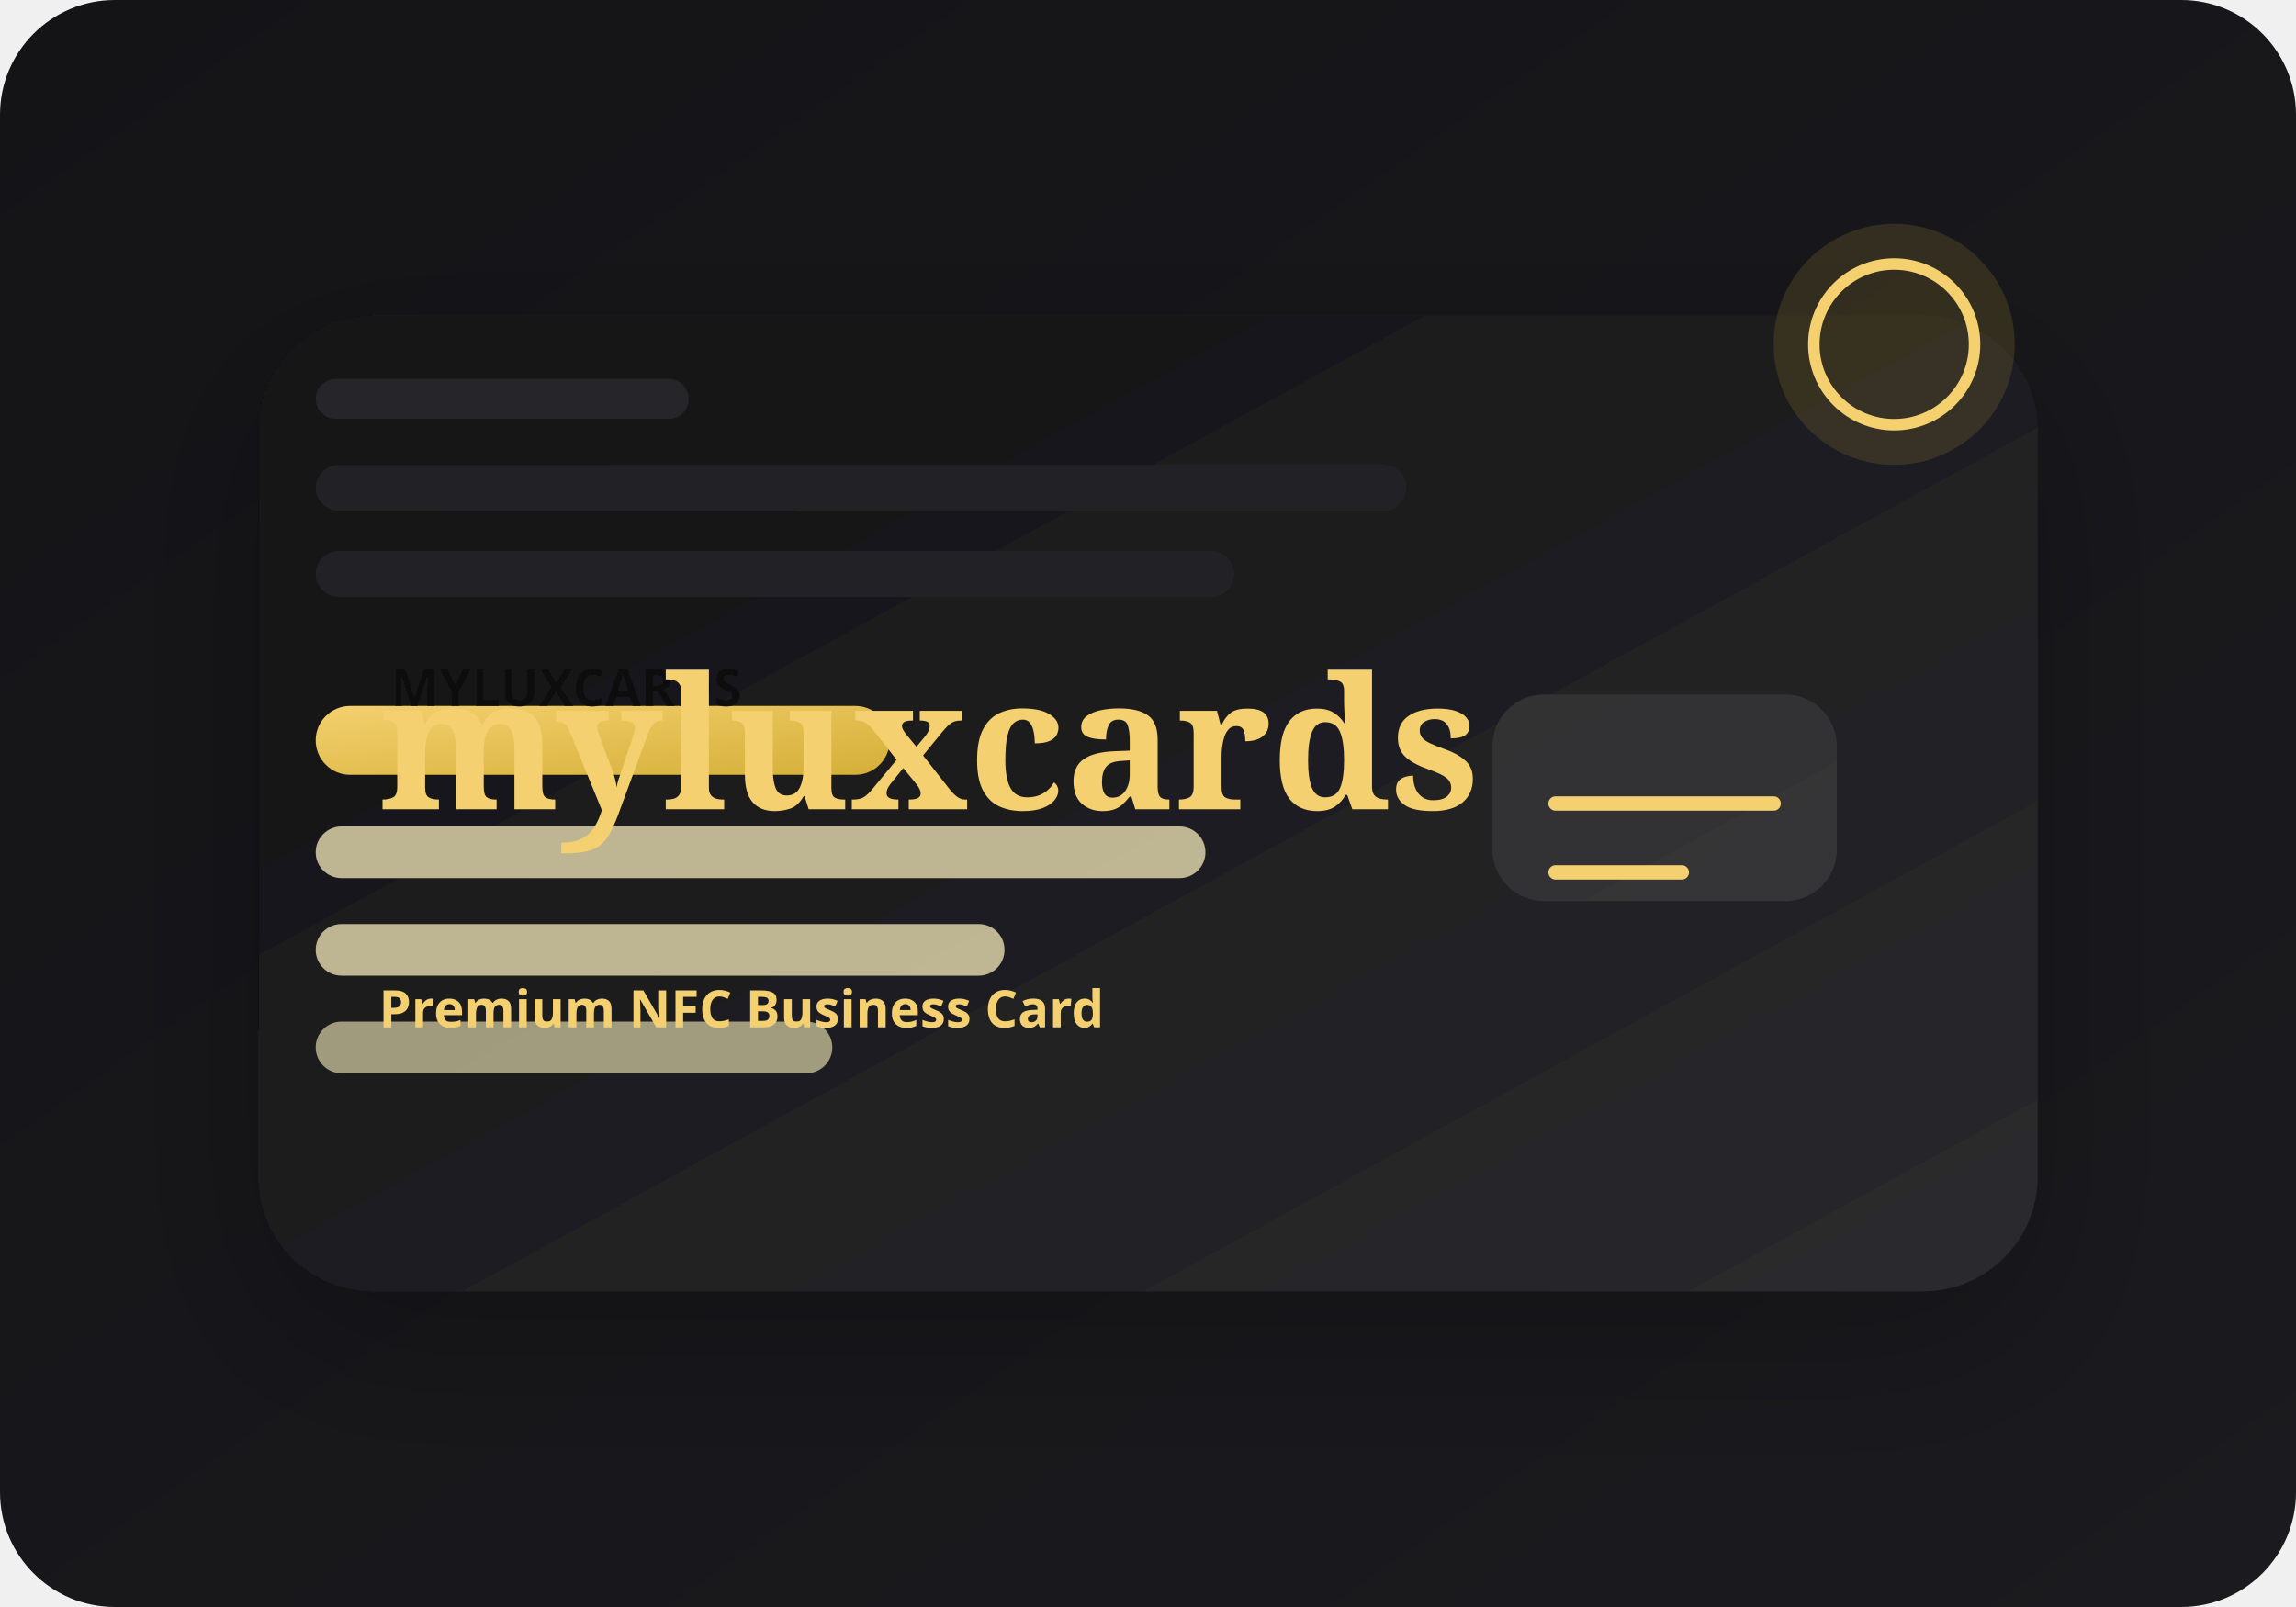
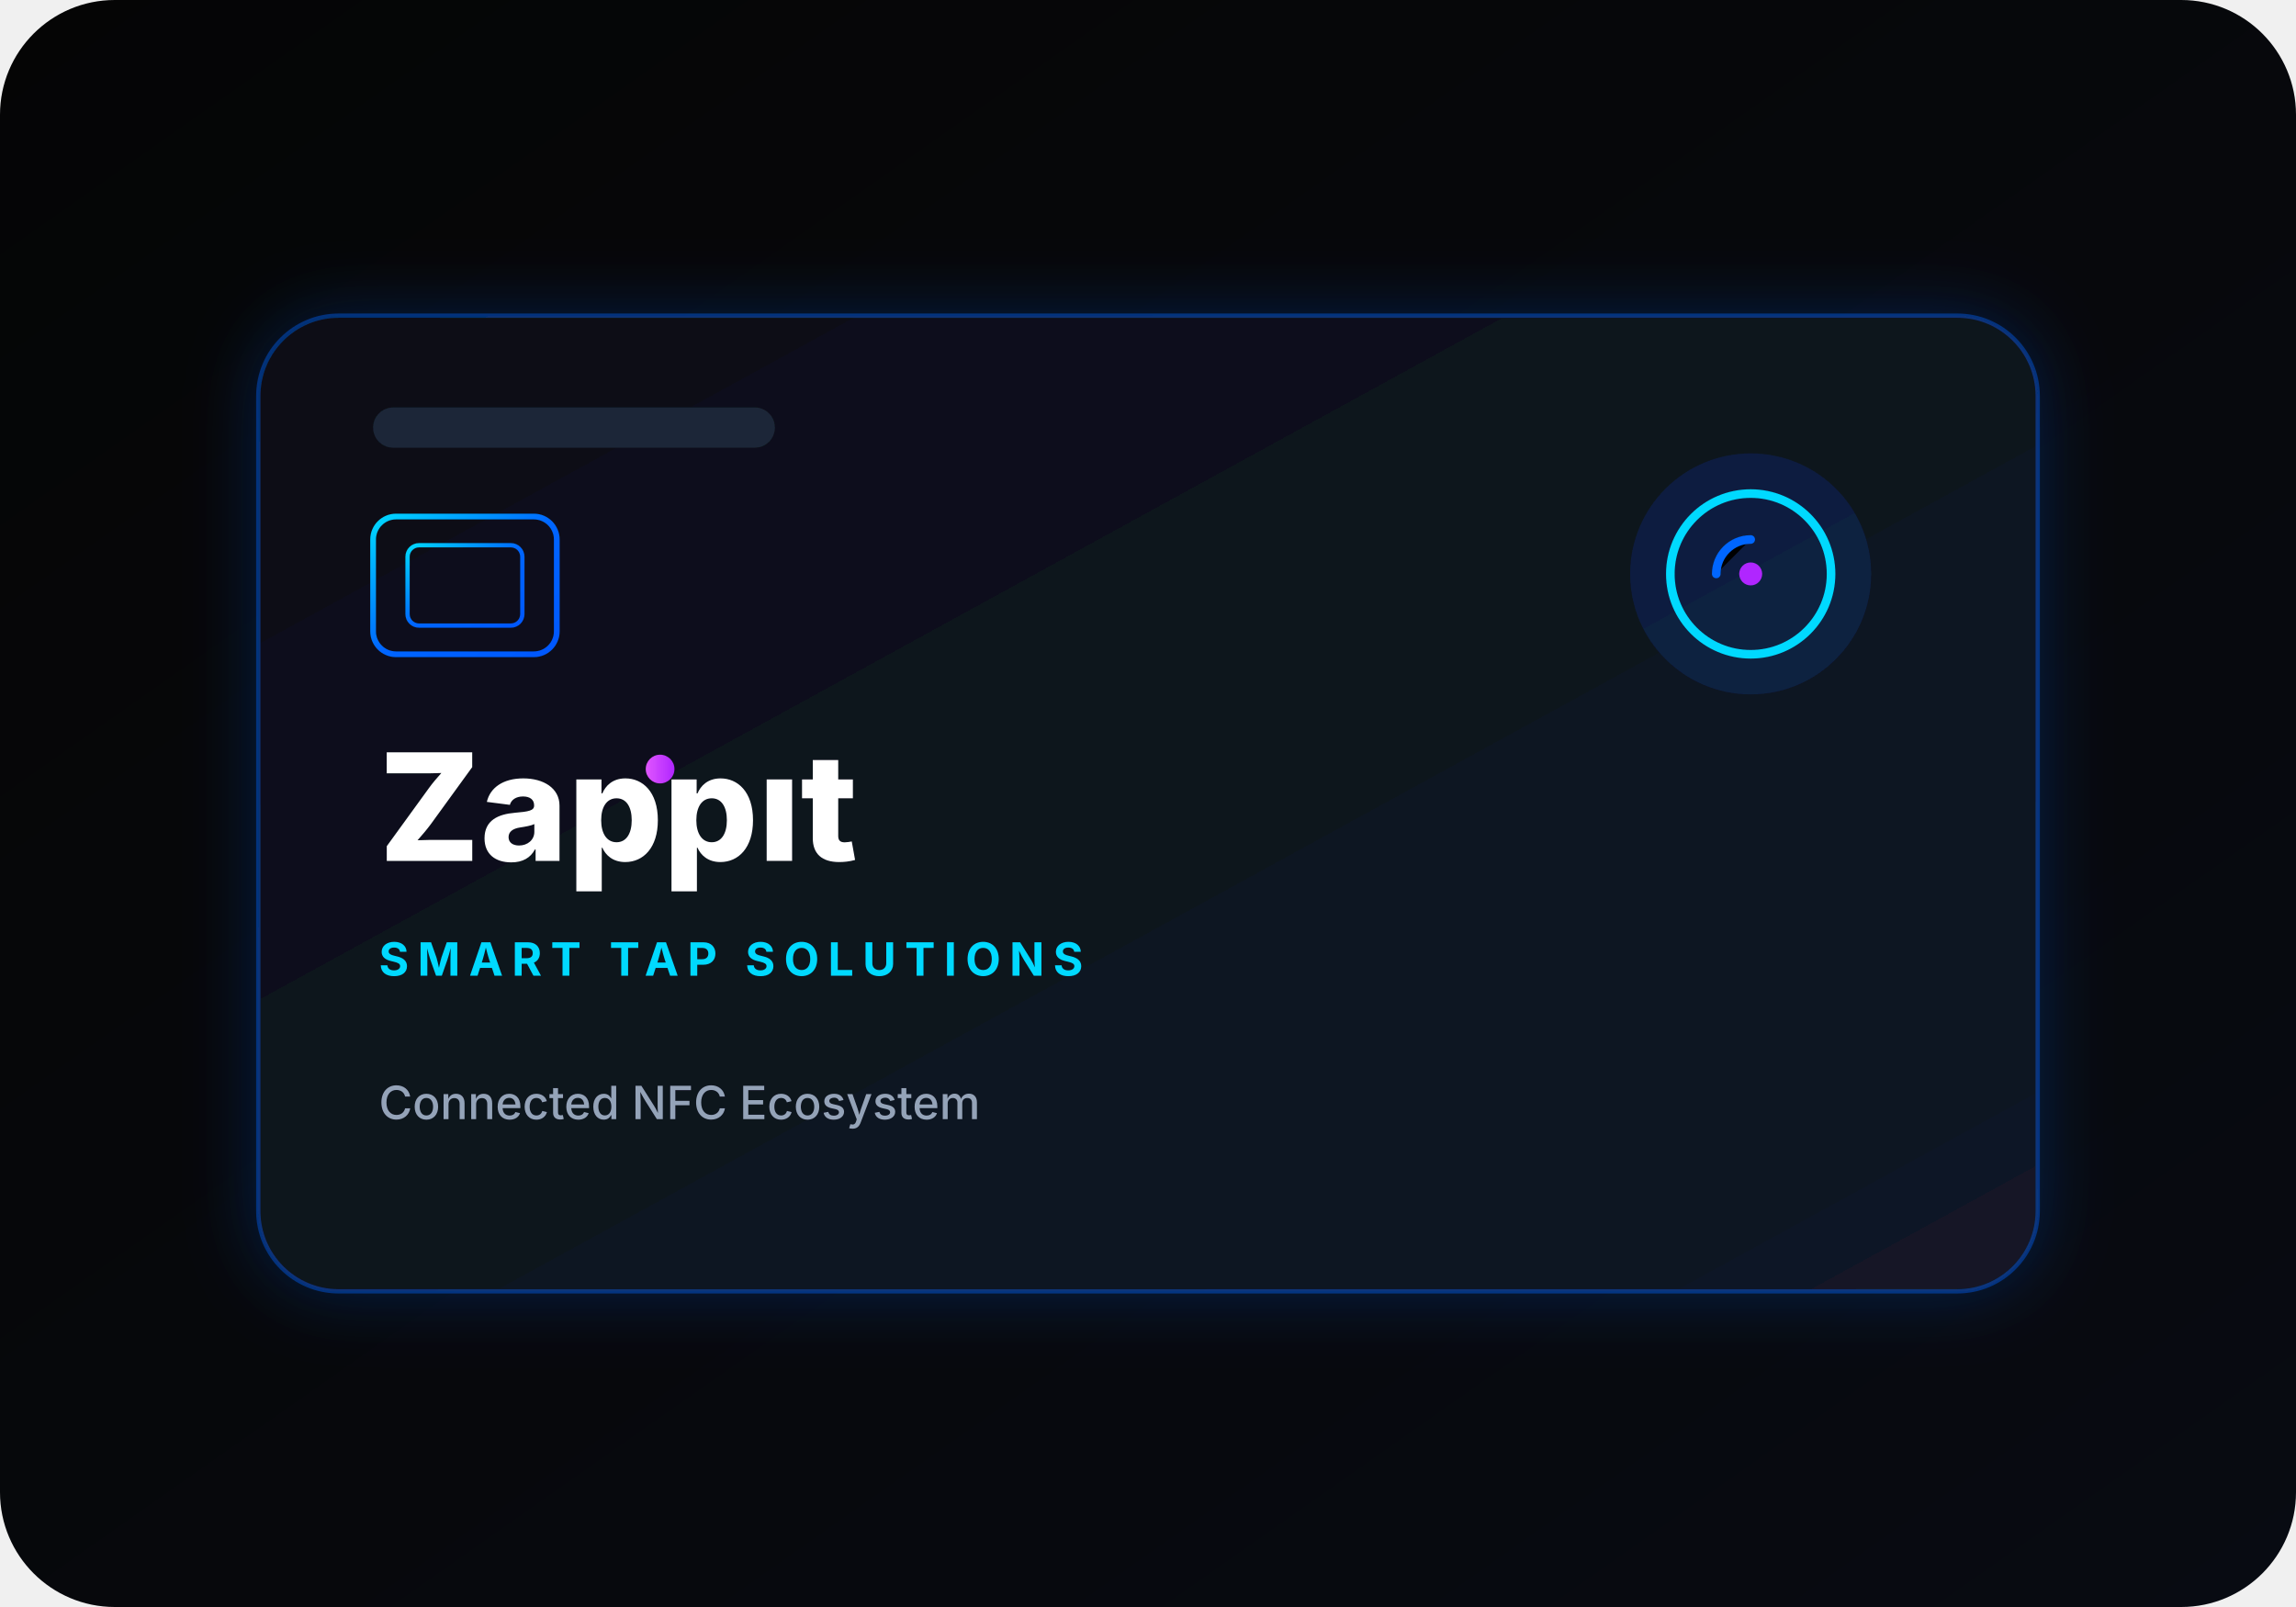
<svg xmlns="http://www.w3.org/2000/svg" width="800" height="560" viewBox="0 0 800 560">
  <defs>
    <linearGradient id="bg" x1="0" x2="1" y1="0" y2="1">
-       <stop offset="0%" stop-color="#141417" />
-       <stop offset="100%" stop-color="#1b1b1f" />
+       <stop offset="0%" stop-color="#050505" />
+       <stop offset="100%" stop-color="#080B12" />
    </linearGradient>
    <linearGradient id="cardGradient" x1="0" x2="1" y1="0" y2="1">
-       <stop offset="0%" stop-color="#111" />
-       <stop offset="100%" stop-color="#2b2b2f" />
+       <stop offset="0%" stop-color="#0A0E17" />
+       <stop offset="100%" stop-color="#121826" />
    </linearGradient>
-     <linearGradient id="gold" x1="0" x2="1" y1="0" y2="1">
-       <stop offset="0%" stop-color="#f4d06f" />
-       <stop offset="100%" stop-color="#d4af37" />
+     <linearGradient id="zappitBlue" x1="0" x2="1" y1="0" y2="1">
+       <stop offset="0%" stop-color="#00D9FF" />
+       <stop offset="50%" stop-color="#0066FF" />
+       <stop offset="100%" stop-color="#0057FF" />
+     </linearGradient>
+     <linearGradient id="magentaGrad" x1="0" x2="1" y1="0" y2="0">
+       <stop offset="0%" stop-color="#E056FF" />
+       <stop offset="100%" stop-color="#B026FF" />
    </linearGradient>
    <filter id="softShadow" x="-20%" y="-20%" width="140%" height="140%">
-       <feDropShadow dx="0" dy="18" stdDeviation="28" flood-color="#000" flood-opacity="0.24" />
+       <feDropShadow dx="0" dy="18" stdDeviation="28" flood-color="#000" flood-opacity="0.6" />
+       <feDropShadow dx="0" dy="0" stdDeviation="12" flood-color="#0066FF" flood-opacity="0.25" />
    </filter>
  </defs>
  <rect width="800" height="560" rx="40" fill="url(#bg)" />
  <g filter="url(#softShadow)">
-     <rect x="90" y="110" width="620" height="340" rx="40" fill="url(#cardGradient)" />
-     <rect x="110" y="132" width="130" height="14" rx="7" fill="#27272b" opacity="0.9" />
-     <rect x="110" y="162" width="380" height="16" rx="8" fill="#27272b" opacity="0.75" />
-     <rect x="110" y="192" width="320" height="16" rx="8" fill="#27272b" opacity="0.75" />
-     <rect x="110" y="246" width="200" height="24" rx="12" fill="url(#gold)" />
-     <rect x="110" y="288" width="310" height="18" rx="9" fill="#dad1a7" opacity="0.85" />
-     <rect x="110" y="322" width="240" height="18" rx="9" fill="#dad1a7" opacity="0.85" />
-     <rect x="110" y="356" width="180" height="18" rx="9" fill="#dad1a7" opacity="0.7" />
-     <rect x="520" y="242" width="120" height="72" rx="18" fill="#ffffff" opacity="0.08" />
-     <path d="M542 280h76" stroke="#f4d06f" stroke-width="5" stroke-linecap="round" />
-     <path d="M542 304h44" stroke="#f4d06f" stroke-width="5" stroke-linecap="round" />
-     <text x="136" y="246" fill="#111" font-family="Poppins, sans-serif" font-size="18" font-weight="700">MYLUXCARDS</text>
-     <text x="132" y="282" fill="#f4d06f" font-family="Playfair Display, serif" font-size="64" font-weight="800">myluxcards</text>
-     <text x="132" y="358" fill="#f4d06f" font-family="Poppins, sans-serif" font-size="18" font-weight="600">Premium NFC Business Card</text>
+     <rect x="90" y="110" width="620" height="340" rx="28" fill="url(#cardGradient)" stroke="#0066FF" stroke-width="1.5" stroke-opacity="0.4" />
+     <rect x="130" y="142" width="140" height="14" rx="7" fill="#1E293B" opacity="0.9" />
+     
+     {/* Chip Graphic */}
+     <rect x="130" y="180" width="64" height="48" rx="8" fill="none" stroke="url(#zappitBlue)" stroke-width="2" />
+     <rect x="142" y="190" width="40" height="28" rx="4" fill="none" stroke="url(#zappitBlue)" stroke-width="1.5" />
+ 
+     {/* Zappit Brand Title */}
+     <text x="132" y="300" fill="#FFFFFF" font-family="'Outfit', 'Inter', sans-serif" font-size="52" font-weight="800">Zapp<tspan fill="#FFFFFF">ı</tspan>t</text>
+     <circle cx="230" cy="268" r="5" fill="url(#magentaGrad)" />
+     <text x="132" y="340" fill="#00D9FF" font-family="'Inter', sans-serif" font-size="16" font-weight="700" letter-spacing="3">SMART TAP SOLUTIONS</text>
+     <text x="132" y="390" fill="#94A3B8" font-family="'Inter', sans-serif" font-size="16" font-weight="500">Connected NFC Ecosystem</text>
+ 
+     {/* Right NFC Signal Wave Icon */}
+     <circle cx="610" cy="200" r="42" fill="rgba(0,102,255,0.15)" />
+     <circle cx="610" cy="200" r="28" fill="none" stroke="#00D9FF" stroke-width="3" />
+     <path d="M598 200C598 193.373 603.373 188 610 188" stroke="#0066FF" stroke-width="3" stroke-linecap="round" />
+     <circle cx="610" cy="200" r="4" fill="#B026FF" />
  </g>
-   <circle cx="660" cy="120" r="42" fill="rgba(212,175,55,0.15)" />
-   <circle cx="660" cy="120" r="28" fill="none" stroke="#f4d06f" stroke-width="4" />
</svg>
